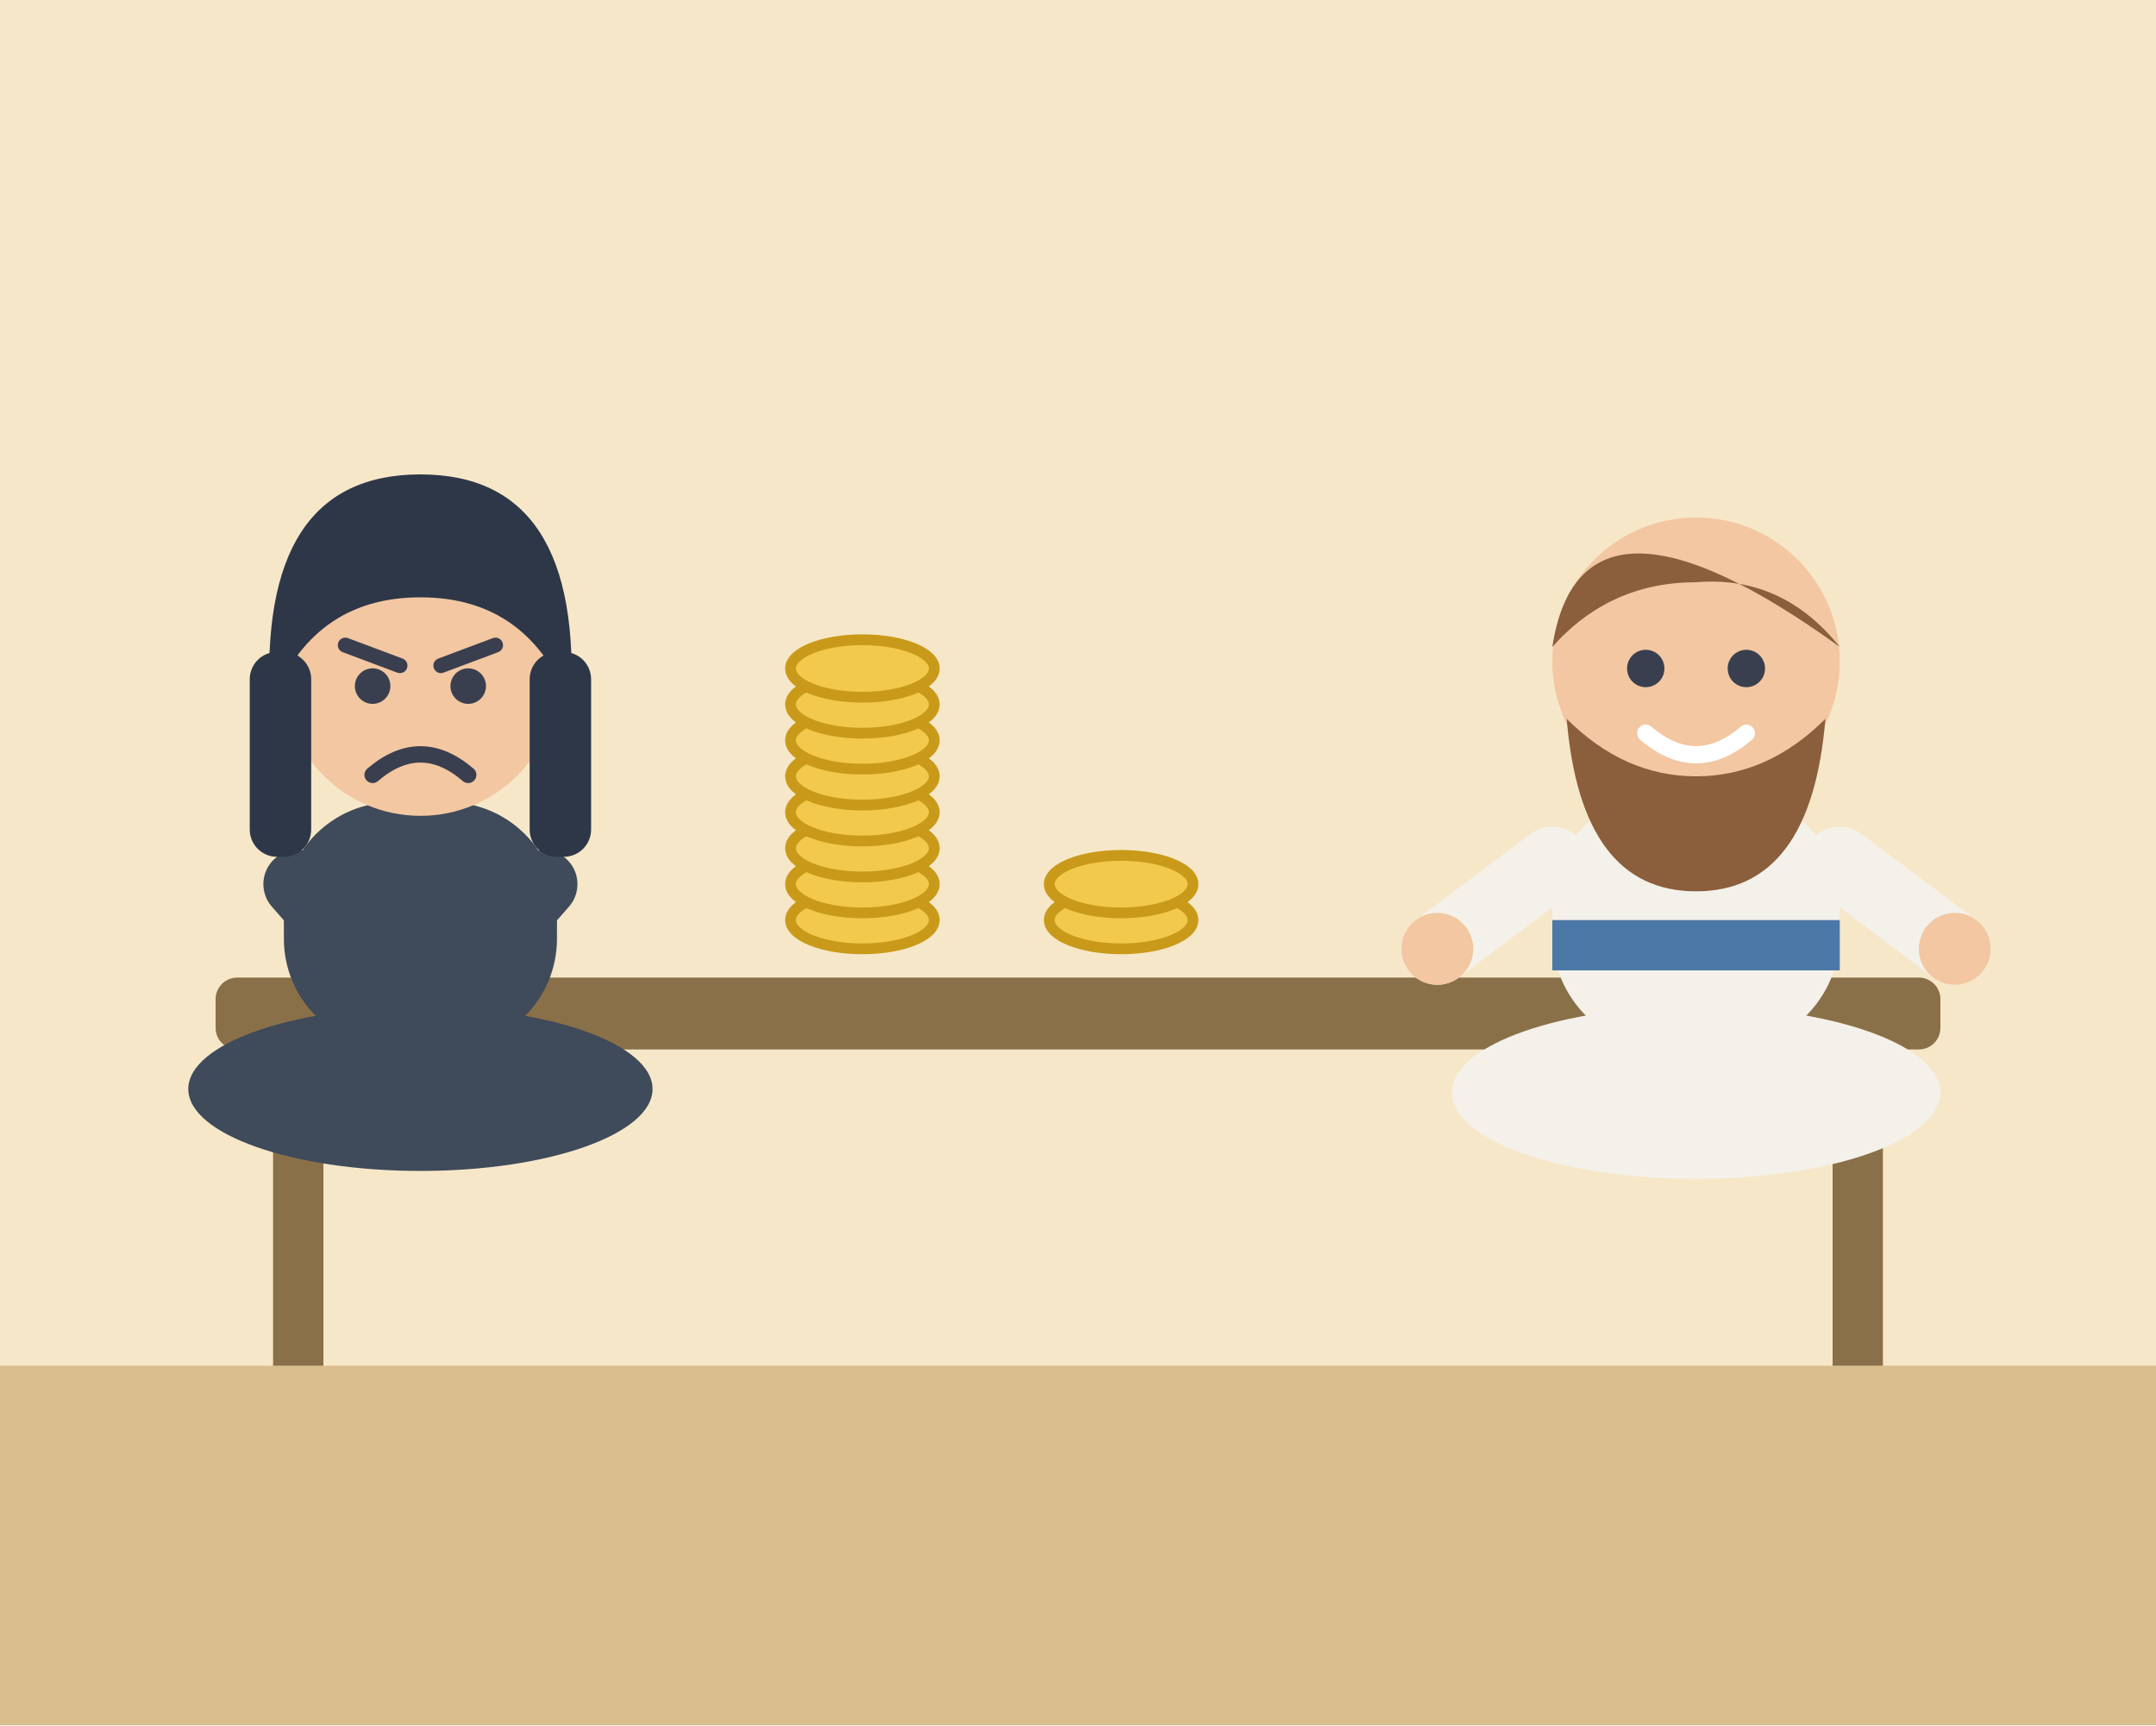
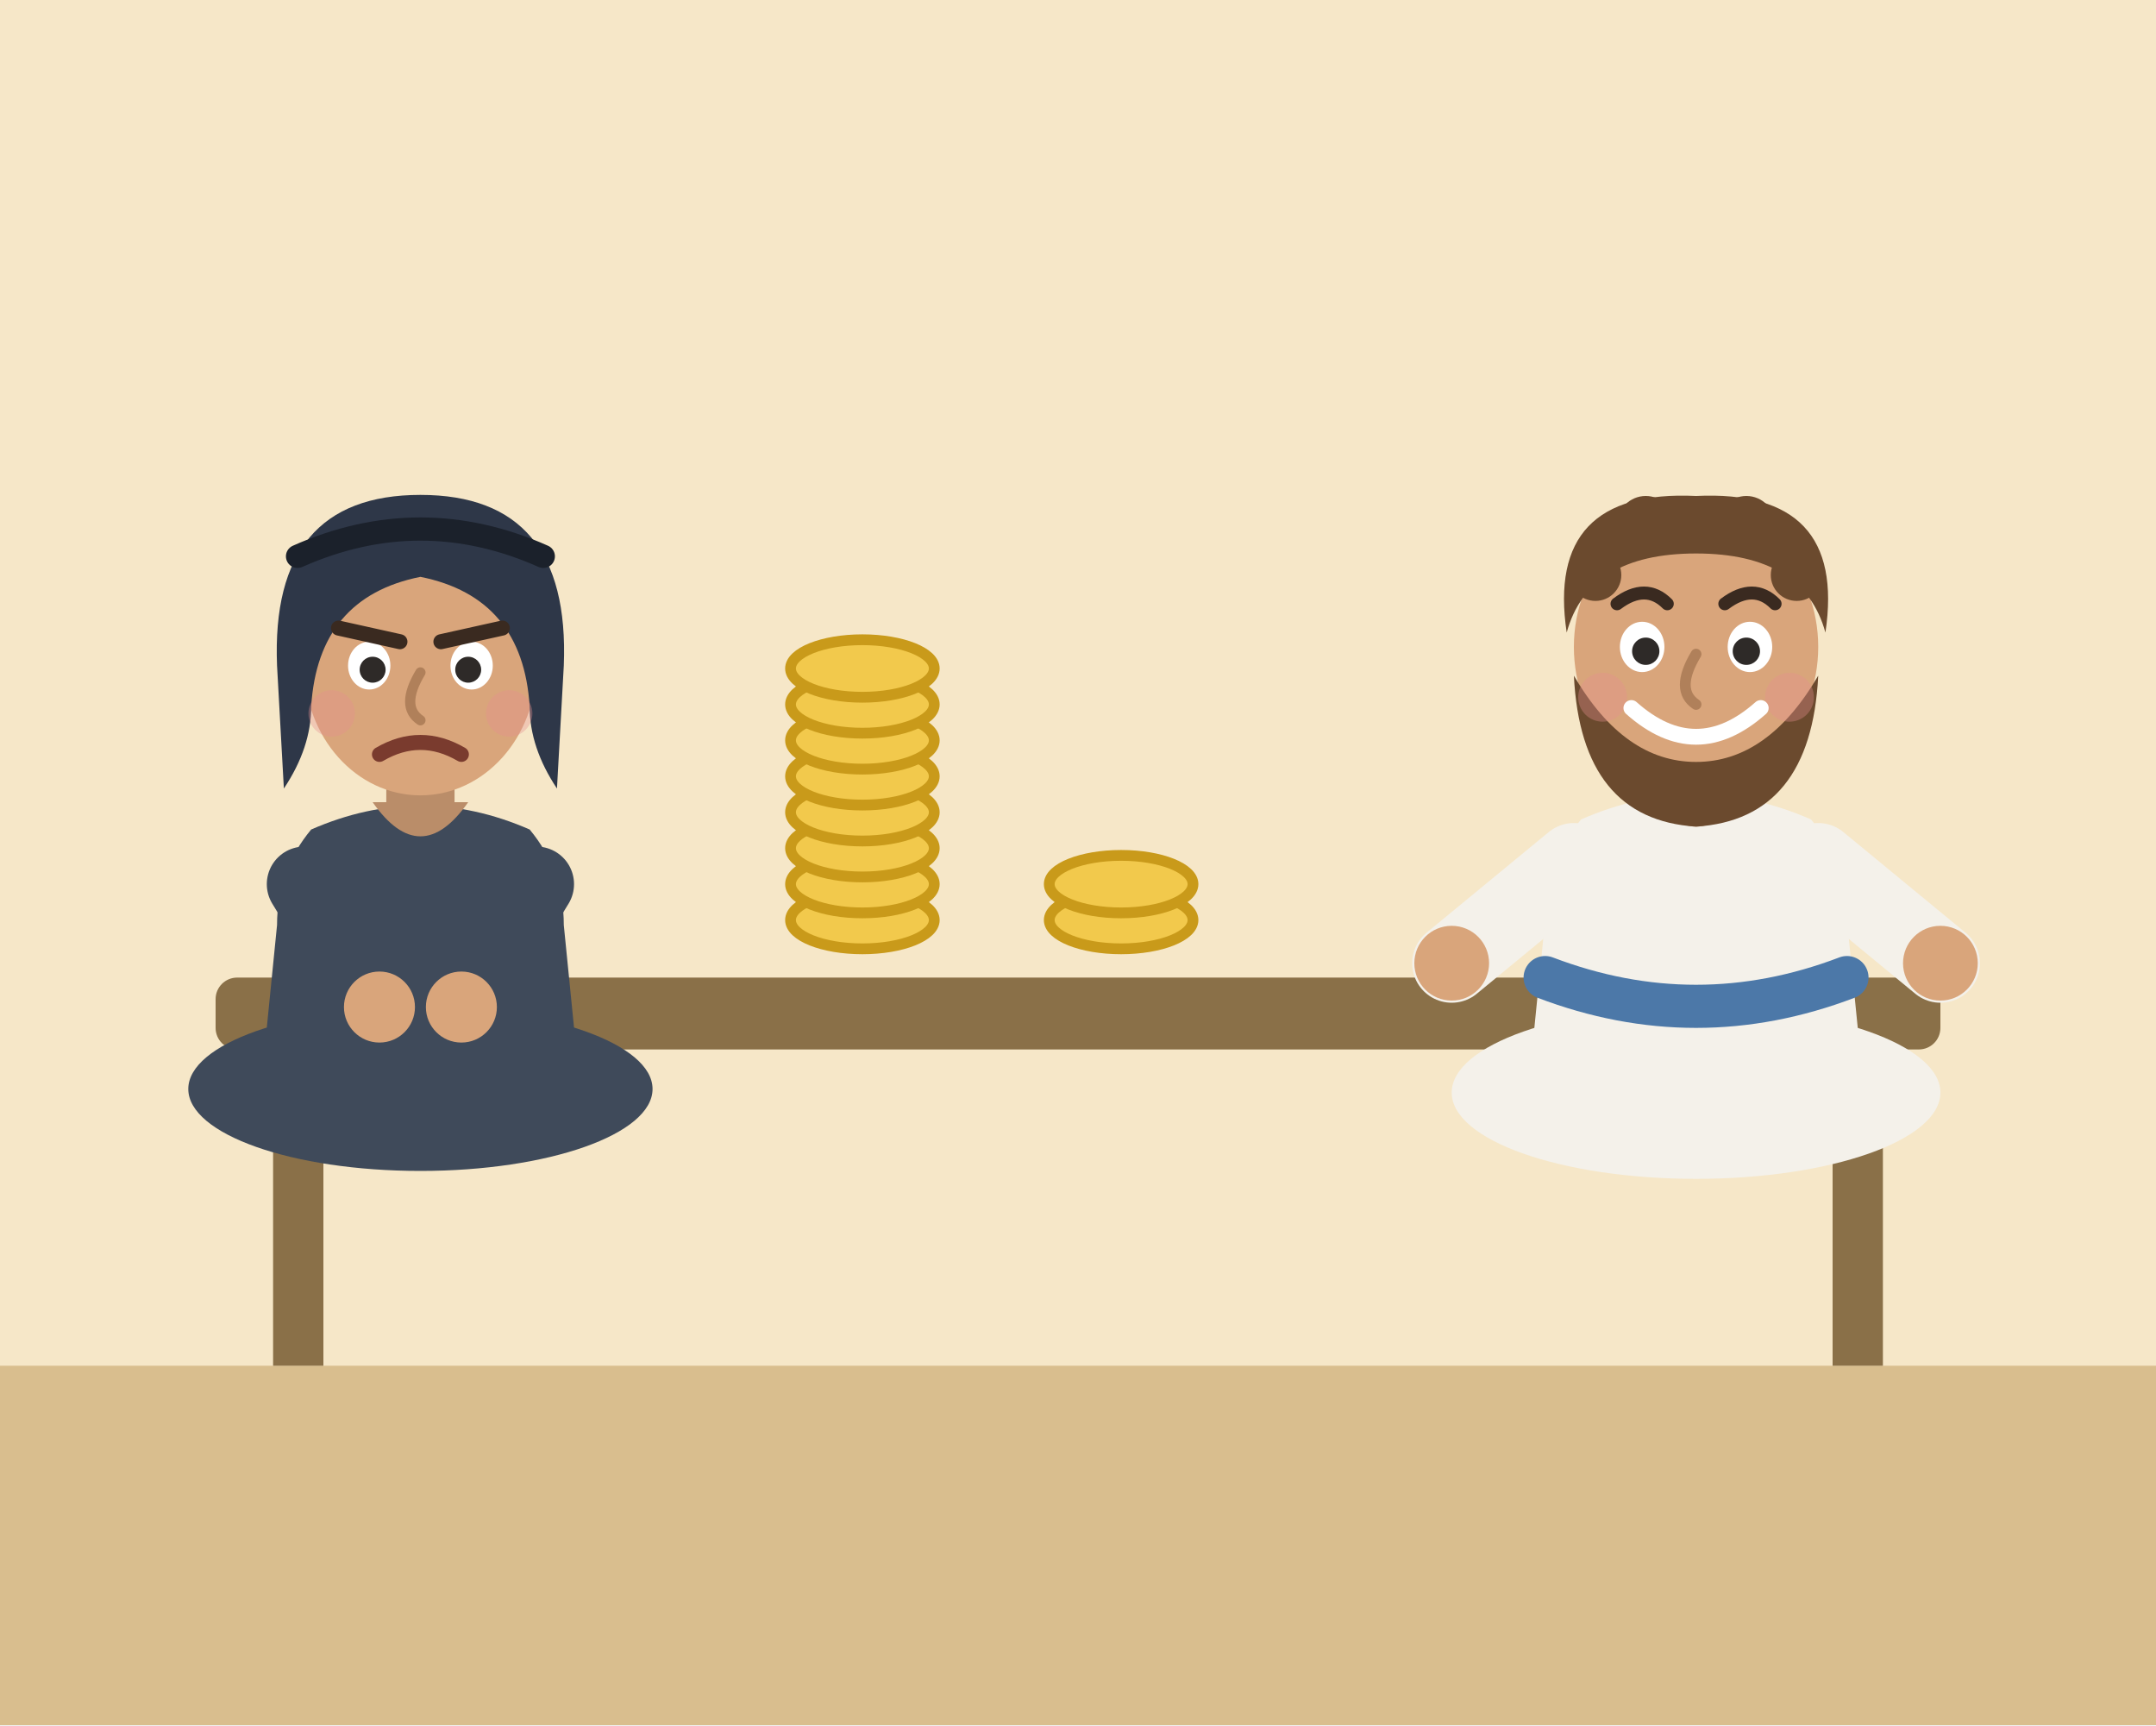
<svg xmlns="http://www.w3.org/2000/svg" viewBox="0 0 300 240">
  <rect width="300" height="240" fill="#F6E7C8" />
  <rect y="190" width="300" height="50" fill="#D9BE8E" />
  <rect x="30" y="136" width="240" height="10" rx="3" fill="#8A7048" />
  <rect x="38" y="146" width="7" height="44" fill="#8A7048" />
  <rect x="255" y="146" width="7" height="44" fill="#8A7048" />
  <g transform="translate(30,66) scale(0.95)">
-     <line x1="12" y1="60" x2="26" y2="76" stroke="#3F4A5A" stroke-width="10" stroke-linecap="round" />
-     <circle cx="26" cy="76" r="5" fill="#F2C7A1" />
-     <line x1="48" y1="60" x2="34" y2="76" stroke="#3F4A5A" stroke-width="10" stroke-linecap="round" />
-     <circle cx="34" cy="76" r="5" fill="#F2C7A1" />
-     <rect x="10" y="48" width="40" height="36" rx="16" fill="#3F4A5A" />
+     <line x1="13" y1="60" x2="24" y2="78" stroke="#3F4A5A" stroke-width="11" stroke-linecap="round" />
+     <line x1="47" y1="60" x2="36" y2="78" stroke="#3F4A5A" stroke-width="11" stroke-linecap="round" />
+     <rect x="25" y="40" width="10" height="14" rx="4" fill="#BA8D69" />
+     <path d="M14 52Q30 45 46 52Q51 58 51 66L53 86H7L9 66Q9 58 14 52Z" fill="#3F4A5A" />
    <ellipse cx="30" cy="90" rx="34" ry="12" fill="#3F4A5A" />
-     <circle cx="30" cy="30" r="20" fill="#F2C7A1" />
-     <rect x="5" y="26" width="9" height="30" rx="4" fill="#2E3748" />
-     <rect x="46" y="26" width="9" height="30" rx="4" fill="#2E3748" />
-     <path d="M8 34q-2-34 22-34q24 0 22 34q-6-16-22-16q-16 0-22 16z" fill="#2E3748" />
-     <circle cx="23" cy="31" r="2.6" fill="#3A3F4F" />
-     <circle cx="37" cy="31" r="2.6" fill="#3A3F4F" />
-     <path d="M23 44q7-6 14 0" stroke="#3A3F4F" stroke-width="2.4" fill="none" stroke-linecap="round" />
-     <path d="M19 25l8 3M41 25l-8 3" stroke="#3A3F4F" stroke-width="2.2" stroke-linecap="round" />
+     <path d="M23 48Q30 58 37 48Z" fill="#BA8D69" />
+     <circle cx="24" cy="78" r="5.2" fill="#D9A57B" />
+     <circle cx="36" cy="78" r="5.2" fill="#D9A57B" />
+     <ellipse cx="30" cy="28" rx="17" ry="19" fill="#D9A57B" />
+     <path d="M30 3Q8 3 9 28L10 46Q14 40 14 34Q15 18 30 15Q45 18 46 34Q46 40 50 46L51 28Q52 3 30 3Z" fill="#2E3748" />
+     <path d="M12 12Q30 4 48 12" stroke="#1B212B" stroke-width="3.4" fill="none" stroke-linecap="round" />
+     <ellipse cx="22.5" cy="28" rx="3.1" ry="3.5" fill="#fff" />
+     <ellipse cx="37.5" cy="28" rx="3.1" ry="3.5" fill="#fff" />
+     <circle cx="23" cy="28.6" r="1.9" fill="#2E2A28" />
+     <circle cx="37" cy="28.6" r="1.9" fill="#2E2A28" />
+     <circle cx="17" cy="35" r="3.4" fill="#E58E8E" opacity=".35" />
+     <circle cx="43" cy="35" r="3.4" fill="#E58E8E" opacity=".35" />
+     <path d="M30 29q-3 5 0 7" stroke="#B0805A" stroke-width="1.5" fill="none" stroke-linecap="round" />
+     <path d="M24 41q6-3.5 12 0" stroke="#7A3B2E" stroke-width="2.2" fill="none" stroke-linecap="round" />
+     <path d="M18 22.5l9 2M42 22.5l-9 2" stroke="#3A2A20" stroke-width="2.2" stroke-linecap="round" />
  </g>
  <g transform="translate(206,62) scale(1.0)">
-     <line x1="10" y1="58" x2="-6" y2="70" stroke="#F4F1EA" stroke-width="10" stroke-linecap="round" />
-     <circle cx="-6" cy="70" r="5" fill="#F2C7A1" />
-     <line x1="50" y1="58" x2="66" y2="70" stroke="#F4F1EA" stroke-width="10" stroke-linecap="round" />
-     <circle cx="66" cy="70" r="5" fill="#F2C7A1" />
-     <rect x="10" y="48" width="40" height="36" rx="16" fill="#F4F1EA" />
+     <line x1="13" y1="58" x2="-4" y2="72" stroke="#F4F1EA" stroke-width="11" stroke-linecap="round" />
+     <line x1="47" y1="58" x2="64" y2="72" stroke="#F4F1EA" stroke-width="11" stroke-linecap="round" />
+     <rect x="25" y="40" width="10" height="14" rx="4" fill="#BA8D69" />
+     <path d="M14 52Q30 45 46 52Q51 58 51 66L53 86H7L9 66Q9 58 14 52Z" fill="#F4F1EA" />
    <ellipse cx="30" cy="90" rx="34" ry="12" fill="#F4F1EA" />
-     <circle cx="30" cy="30" r="20" fill="#F2C7A1" />
-     <path d="M10 28q4-26 40 0q-8-10-20-9q-12 0-20 9z" fill="#8B5E3C" />
-     <path d="M12 38q2 24 18 24q16 0 18-24q-8 8-18 8q-10 0-18-8z" fill="#8B5E3C" />
-     <circle cx="23" cy="31" r="2.6" fill="#3A3F4F" />
-     <circle cx="37" cy="31" r="2.6" fill="#3A3F4F" />
-     <path d="M23 40q7 6 14 0" stroke="#FFFFFF" stroke-width="2.4" fill="none" stroke-linecap="round" />
+     <path d="M23 48Q30 58 37 48Z" fill="#BA8D69" />
+     <circle cx="-4" cy="72" r="5.2" fill="#D9A57B" />
+     <circle cx="64" cy="72" r="5.2" fill="#D9A57B" />
+     <ellipse cx="30" cy="28" rx="17" ry="19" fill="#D9A57B" />
+     <path d="M12 26Q9 6 30 7Q51 6 48 26Q45 15 30 15Q15 15 12 26Z" fill="#6B4A2E" />
+     <circle cx="16" cy="18" r="3.6" fill="#6B4A2E" />
+     <circle cx="44" cy="18" r="3.6" fill="#6B4A2E" />
+     <circle cx="23" cy="11" r="4" fill="#6B4A2E" />
+     <circle cx="37" cy="11" r="4" fill="#6B4A2E" />
+     <path d="M13 32Q14 52 30 53Q46 52 47 32Q40 44 30 44Q20 44 13 32Z" fill="#6B4A2E" />
+     <ellipse cx="22.5" cy="28" rx="3.1" ry="3.5" fill="#fff" />
+     <ellipse cx="37.5" cy="28" rx="3.1" ry="3.5" fill="#fff" />
+     <circle cx="23" cy="28.6" r="1.9" fill="#2E2A28" />
+     <circle cx="37" cy="28.6" r="1.9" fill="#2E2A28" />
+     <circle cx="17" cy="35" r="3.4" fill="#E58E8E" opacity=".35" />
+     <circle cx="43" cy="35" r="3.4" fill="#E58E8E" opacity=".35" />
+     <path d="M30 29q-3 5 0 7" stroke="#B0805A" stroke-width="1.5" fill="none" stroke-linecap="round" />
+     <path d="M21 36.5q9 8 18 0" stroke="#FFFFFF" stroke-width="2.2" fill="none" stroke-linecap="round" />
+     <path d="M19 22q4-3 7 0M34 22q4-3 7 0" stroke="#3A2A20" stroke-width="1.8" fill="none" stroke-linecap="round" />
  </g>
  <g transform="translate(206,62) scale(1.0)">
-     <rect x="10" y="66" width="40" height="7" fill="#4C78A8" />
+     <path d="M9 74Q30 82 51 74" stroke="#4C78A8" stroke-width="6" fill="none" stroke-linecap="round" />
  </g>
  <ellipse cx="120" cy="128" rx="10" ry="4" fill="#F2C94C" stroke="#C99A1A" stroke-width="1.5" />
  <ellipse cx="120" cy="123" rx="10" ry="4" fill="#F2C94C" stroke="#C99A1A" stroke-width="1.5" />
  <ellipse cx="120" cy="118" rx="10" ry="4" fill="#F2C94C" stroke="#C99A1A" stroke-width="1.5" />
  <ellipse cx="120" cy="113" rx="10" ry="4" fill="#F2C94C" stroke="#C99A1A" stroke-width="1.5" />
  <ellipse cx="120" cy="108" rx="10" ry="4" fill="#F2C94C" stroke="#C99A1A" stroke-width="1.5" />
  <ellipse cx="120" cy="103" rx="10" ry="4" fill="#F2C94C" stroke="#C99A1A" stroke-width="1.5" />
  <ellipse cx="120" cy="98" rx="10" ry="4" fill="#F2C94C" stroke="#C99A1A" stroke-width="1.5" />
  <ellipse cx="120" cy="93" rx="10" ry="4" fill="#F2C94C" stroke="#C99A1A" stroke-width="1.5" />
  <ellipse cx="156" cy="128" rx="10" ry="4" fill="#F2C94C" stroke="#C99A1A" stroke-width="1.5" />
  <ellipse cx="156" cy="123" rx="10" ry="4" fill="#F2C94C" stroke="#C99A1A" stroke-width="1.5" />
  <path d="M103 98l16-8l16 8M146 98l10-6l10 6" stroke="#C99A1A" stroke-width="0" fill="none" />
</svg>
